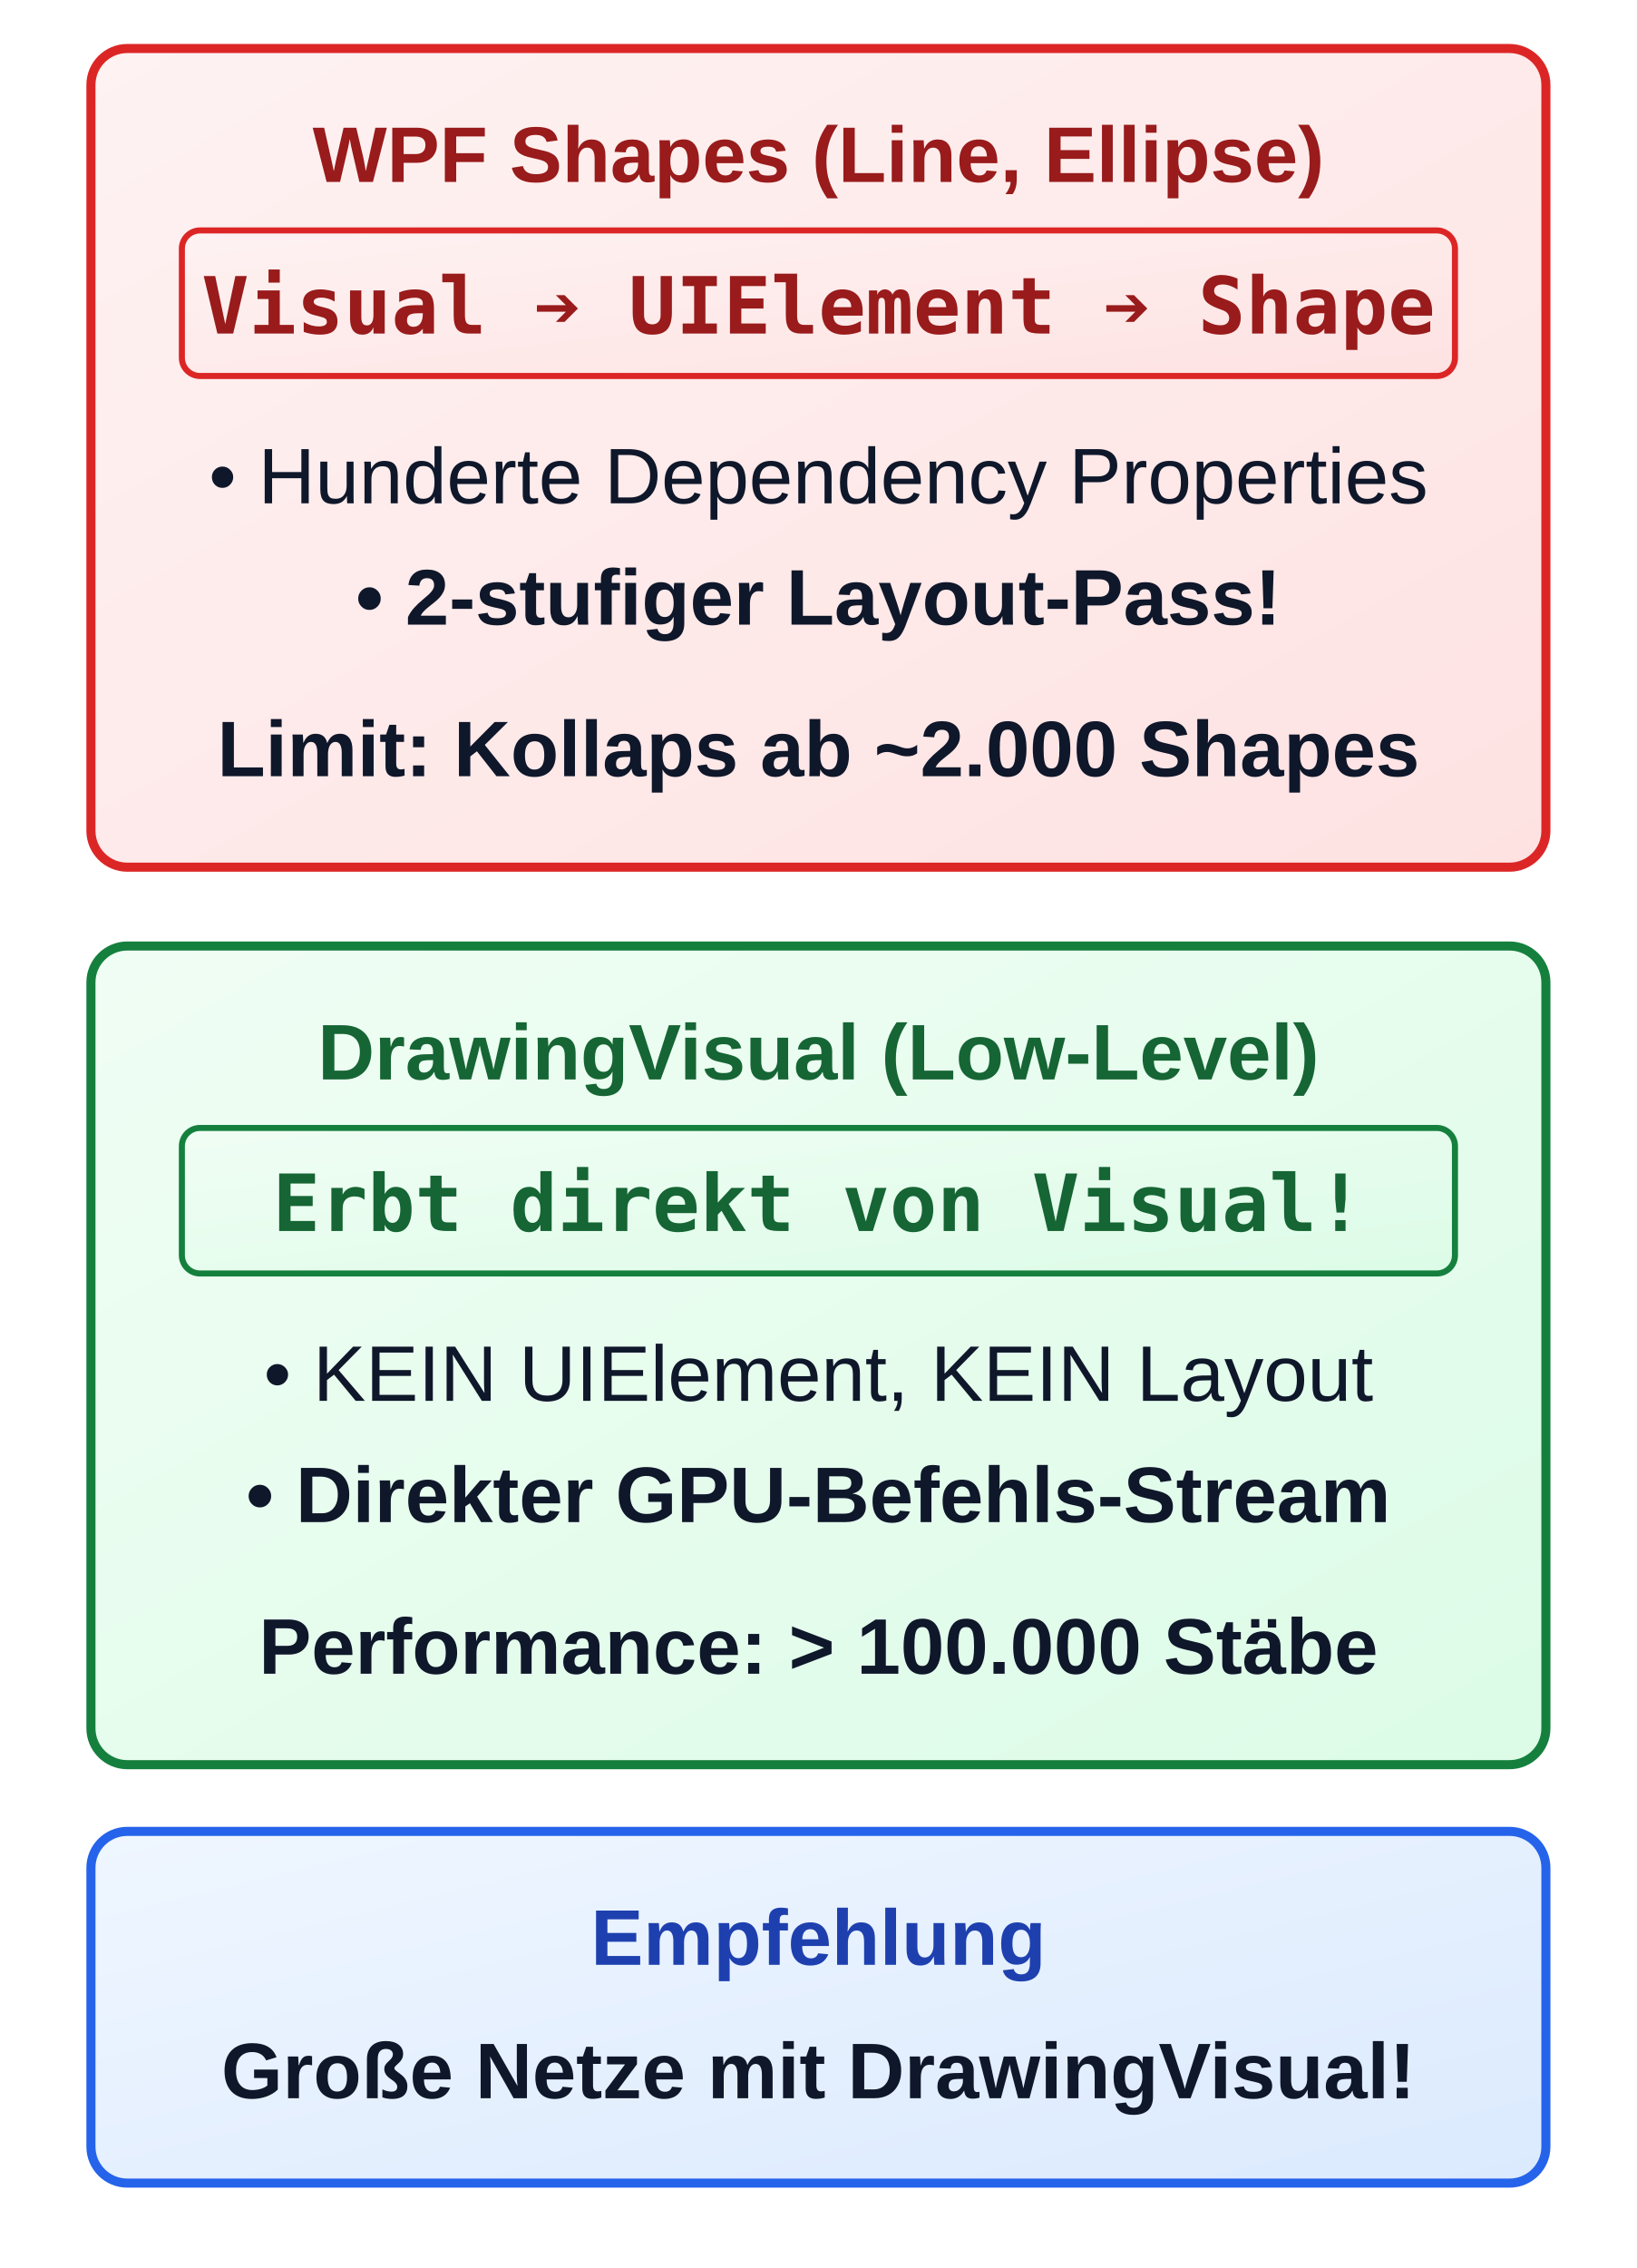
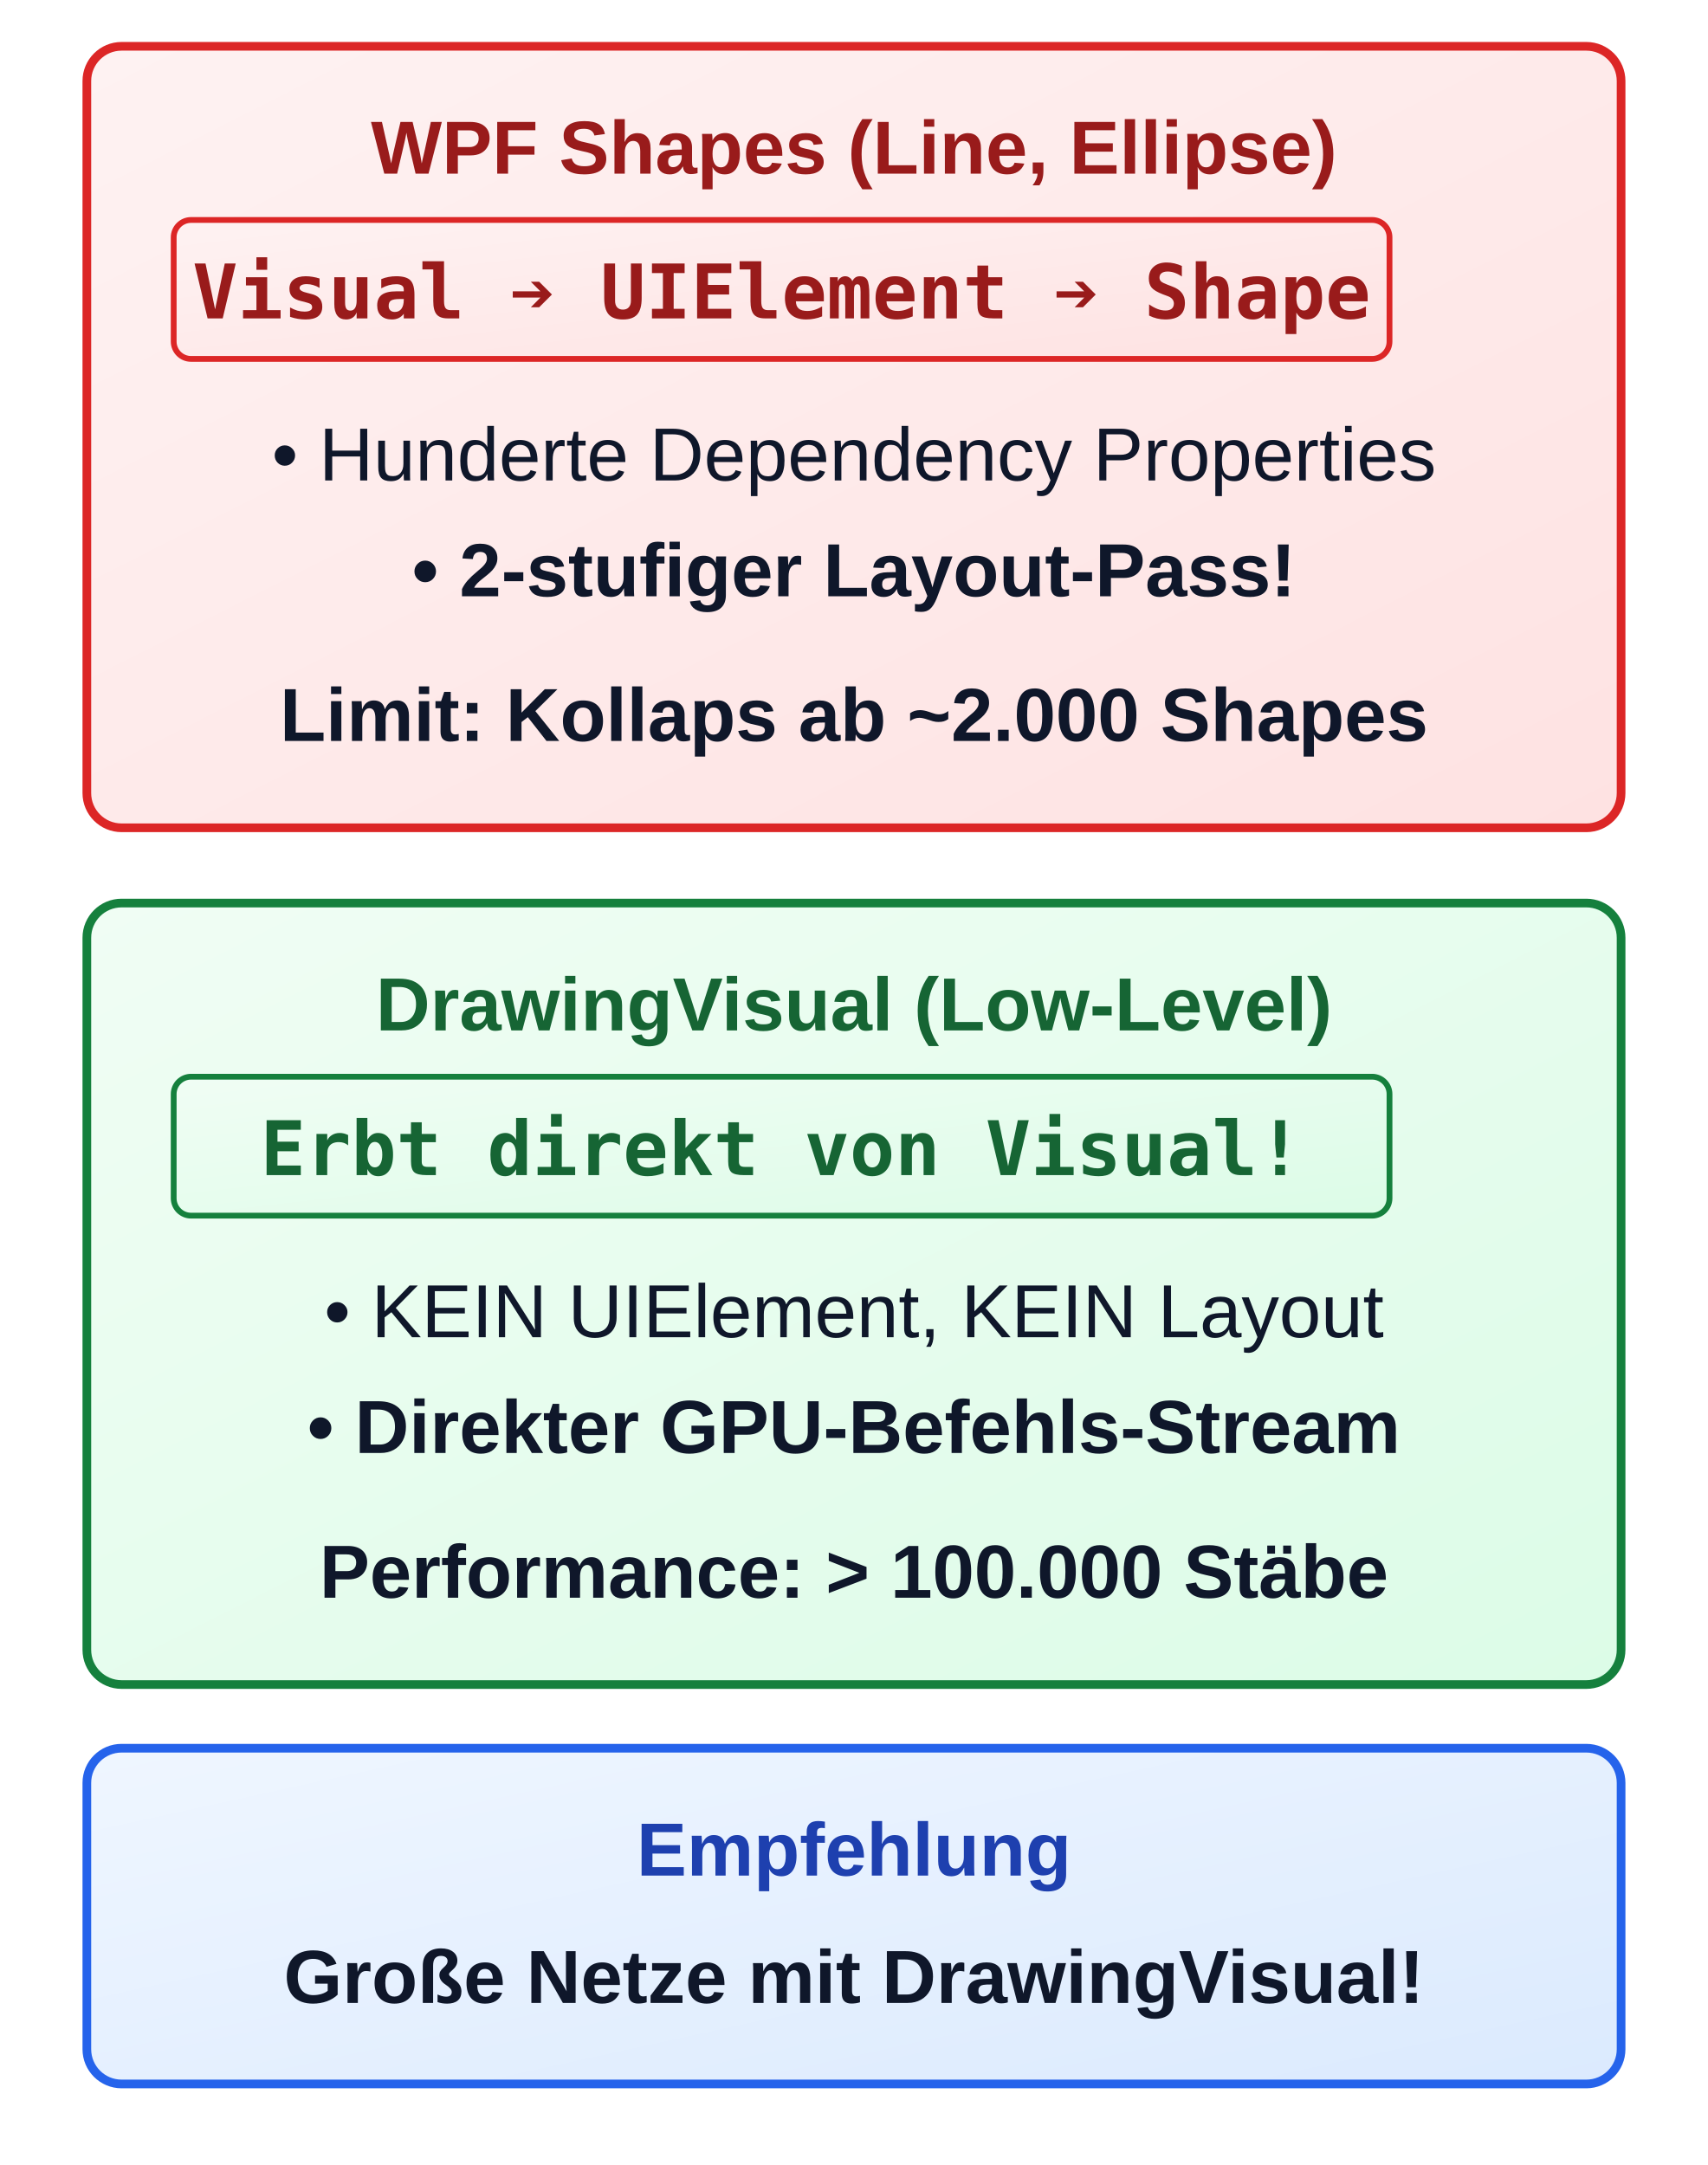
- <svg xmlns="http://www.w3.org/2000/svg" viewBox="0 46 270 374" width="270" height="374">
+ <svg xmlns="http://www.w3.org/2000/svg" viewBox="0 46 295 374" width="295" height="374">
  <defs>
    <linearGradient id="grad-sem-primary" x1="0%" y1="0%" x2="100%" y2="100%">
      <stop offset="0%" stop-color="#eff6ff" />
      <stop offset="100%" stop-color="#dbeafe" />
    </linearGradient>
    <linearGradient id="grad-sem-primary-fill" x1="0%" y1="0%" x2="100%" y2="100%">
      <stop offset="0%" stop-color="#2563eb" />
      <stop offset="100%" stop-color="#1d4ed8" />
    </linearGradient>
    <linearGradient id="grad-sem-success" x1="0%" y1="0%" x2="100%" y2="100%">
      <stop offset="0%" stop-color="#f0fdf4" />
      <stop offset="100%" stop-color="#dcfce7" />
    </linearGradient>
    <linearGradient id="grad-sem-success-fill" x1="0%" y1="0%" x2="100%" y2="100%">
      <stop offset="0%" stop-color="#15803d" />
      <stop offset="100%" stop-color="#166534" />
    </linearGradient>
    <linearGradient id="grad-sem-danger" x1="0%" y1="0%" x2="100%" y2="100%">
      <stop offset="0%" stop-color="#fef2f2" />
      <stop offset="100%" stop-color="#fee2e2" />
    </linearGradient>
    <linearGradient id="grad-sem-danger-fill" x1="0%" y1="0%" x2="100%" y2="100%">
      <stop offset="0%" stop-color="#dc2626" />
      <stop offset="100%" stop-color="#b91c1c" />
    </linearGradient>
    <linearGradient id="grad-sem-neutral" x1="0%" y1="0%" x2="100%" y2="100%">
      <stop offset="0%" stop-color="#ffffff" />
      <stop offset="100%" stop-color="#f8fafc" />
    </linearGradient>
    <linearGradient id="grad-sem-neutral-fill" x1="0%" y1="0%" x2="100%" y2="100%">
      <stop offset="0%" stop-color="#334155" />
      <stop offset="100%" stop-color="#1e293b" />
    </linearGradient>
    <style>
      
/* @svg-palette:start */
      .sem-primary { fill: url(#grad-sem-primary); stroke: #2563eb; }
      .sem-primary-bg { fill: url(#grad-sem-primary); stroke: none; }
      .sem-primary-stroke { stroke: #2563eb; }
      .sem-primary-fill { fill: url(#grad-sem-primary-fill); }
      .sem-primary-text { fill: #1e40af; }
      .sem-success { fill: url(#grad-sem-success); stroke: #15803d; }
      .sem-success-bg { fill: url(#grad-sem-success); stroke: none; }
      .sem-success-stroke { stroke: #15803d; }
      .sem-success-fill { fill: url(#grad-sem-success-fill); }
      .sem-success-text { fill: #166534; }
      .sem-danger { fill: url(#grad-sem-danger); stroke: #dc2626; }
      .sem-danger-bg { fill: url(#grad-sem-danger); stroke: none; }
      .sem-danger-stroke { stroke: #dc2626; }
      .sem-danger-fill { fill: url(#grad-sem-danger-fill); }
      .sem-danger-text { fill: #991b1b; }
      .sem-neutral { fill: url(#grad-sem-neutral); stroke: #334155; }
      .sem-neutral-bg { fill: url(#grad-sem-neutral); stroke: none; }
      .sem-neutral-stroke { stroke: #334155; }
      .sem-neutral-fill { fill: url(#grad-sem-neutral-fill); }
      .sem-neutral-text { fill: #0f172a; }
      /* @svg-palette:end */
.hdr { font-family: 'Segoe UI', Arial, sans-serif; font-size: 14.5px; font-weight: bold;  text-anchor: middle; }
      .sub { font-family: 'Segoe UI', Arial, sans-serif; font-size: 13px;  text-anchor: middle; }
      .lbl { font-family: 'Segoe UI', Arial, sans-serif; font-size: 13px; font-weight: bold; text-anchor: middle; }
      .desc { font-family: 'Segoe UI', Arial, sans-serif; font-size: 13px;  text-anchor: middle; }
      .code { font-family: 'Consolas', monospace; font-size: 13px; font-weight: bold; }
    </style>
  </defs>
  <g transform="translate(15, 54)">
-     <rect class="sem-danger" width="240" height="135" rx="6" stroke-width="1.5" />
-     <text x="120" y="22" class="lbl sem-danger-text">WPF Shapes (Line, Ellipse)</text>
+     <rect class="sem-danger" width="265" height="135" rx="6" stroke-width="1.5" />
+     <text x="132.5" y="22" class="lbl sem-danger-text">WPF Shapes (Line, Ellipse)</text>
    <g transform="translate(15, 30)">
      <rect class="sem-danger" width="210" height="24" rx="3" stroke-width="1" />
      <text x="105" y="17" class="code sem-danger-text" style="text-anchor: middle;">Visual ➔ UIElement ➔ Shape</text>
    </g>
-     <text x="120" y="75" class="desc sem-neutral-text sem-danger-text">• Hunderte Dependency Properties</text>
-     <text x="120" y="95" class="desc sem-neutral-text sem-danger-text" style="font-weight: bold;">• 2-stufiger Layout-Pass!</text>
-     <text x="120" y="120" class="desc sem-neutral-text sem-danger-text" style="font-weight: bold;">Limit: Kollaps ab ~2.000 Shapes</text>
+     <text x="132.5" y="75" class="desc sem-neutral-text sem-danger-text">• Hunderte Dependency Properties</text>
+     <text x="132.5" y="95" class="desc sem-neutral-text sem-danger-text" style="font-weight: bold;">• 2-stufiger Layout-Pass!</text>
+     <text x="132.5" y="120" class="desc sem-neutral-text sem-danger-text" style="font-weight: bold;">Limit: Kollaps ab ~2.000 Shapes</text>
  </g>
  <g transform="translate(15, 202)">
-     <rect class="sem-success" width="240" height="135" rx="6" stroke-width="1.5" />
-     <text x="120" y="22" class="lbl sem-success-text">DrawingVisual (Low-Level)</text>
+     <rect class="sem-success" width="265" height="135" rx="6" stroke-width="1.5" />
+     <text x="132.5" y="22" class="lbl sem-success-text">DrawingVisual (Low-Level)</text>
    <g transform="translate(15, 30)">
      <rect class="sem-success" width="210" height="24" rx="3" stroke-width="1" />
      <text x="105" y="17" class="code sem-success-text" style="text-anchor: middle;">Erbt direkt von Visual!</text>
    </g>
-     <text x="120" y="75" class="desc sem-neutral-text sem-success-text">• KEIN UIElement, KEIN Layout</text>
-     <text x="120" y="95" class="desc sem-neutral-text sem-success-text" style="font-weight: bold;">• Direkter GPU-Befehls-Stream</text>
-     <text x="120" y="120" class="desc sem-neutral-text sem-success-text" style="font-weight: bold;">Performance: &gt; 100.000 Stäbe</text>
+     <text x="132.5" y="75" class="desc sem-neutral-text sem-success-text">• KEIN UIElement, KEIN Layout</text>
+     <text x="132.5" y="95" class="desc sem-neutral-text sem-success-text" style="font-weight: bold;">• Direkter GPU-Befehls-Stream</text>
+     <text x="132.5" y="120" class="desc sem-neutral-text sem-success-text" style="font-weight: bold;">Performance: &gt; 100.000 Stäbe</text>
  </g>
-   <rect class="sem-primary" x="15" y="348" width="240" height="58" rx="6" stroke-width="1.5" />
-   <text x="135" y="370" class="lbl sem-primary-text">Empfehlung</text>
-   <text x="135" y="392" class="desc sem-neutral-text sem-primary-text" style="font-weight: bold;">Große Netze mit DrawingVisual!</text>
+   <rect class="sem-primary" x="15" y="348" width="265" height="58" rx="6" stroke-width="1.5" />
+   <text x="147.5" y="370" class="lbl sem-primary-text">Empfehlung</text>
+   <text x="147.5" y="392" class="desc sem-neutral-text sem-primary-text" style="font-weight: bold;">Große Netze mit DrawingVisual!</text>
</svg>
